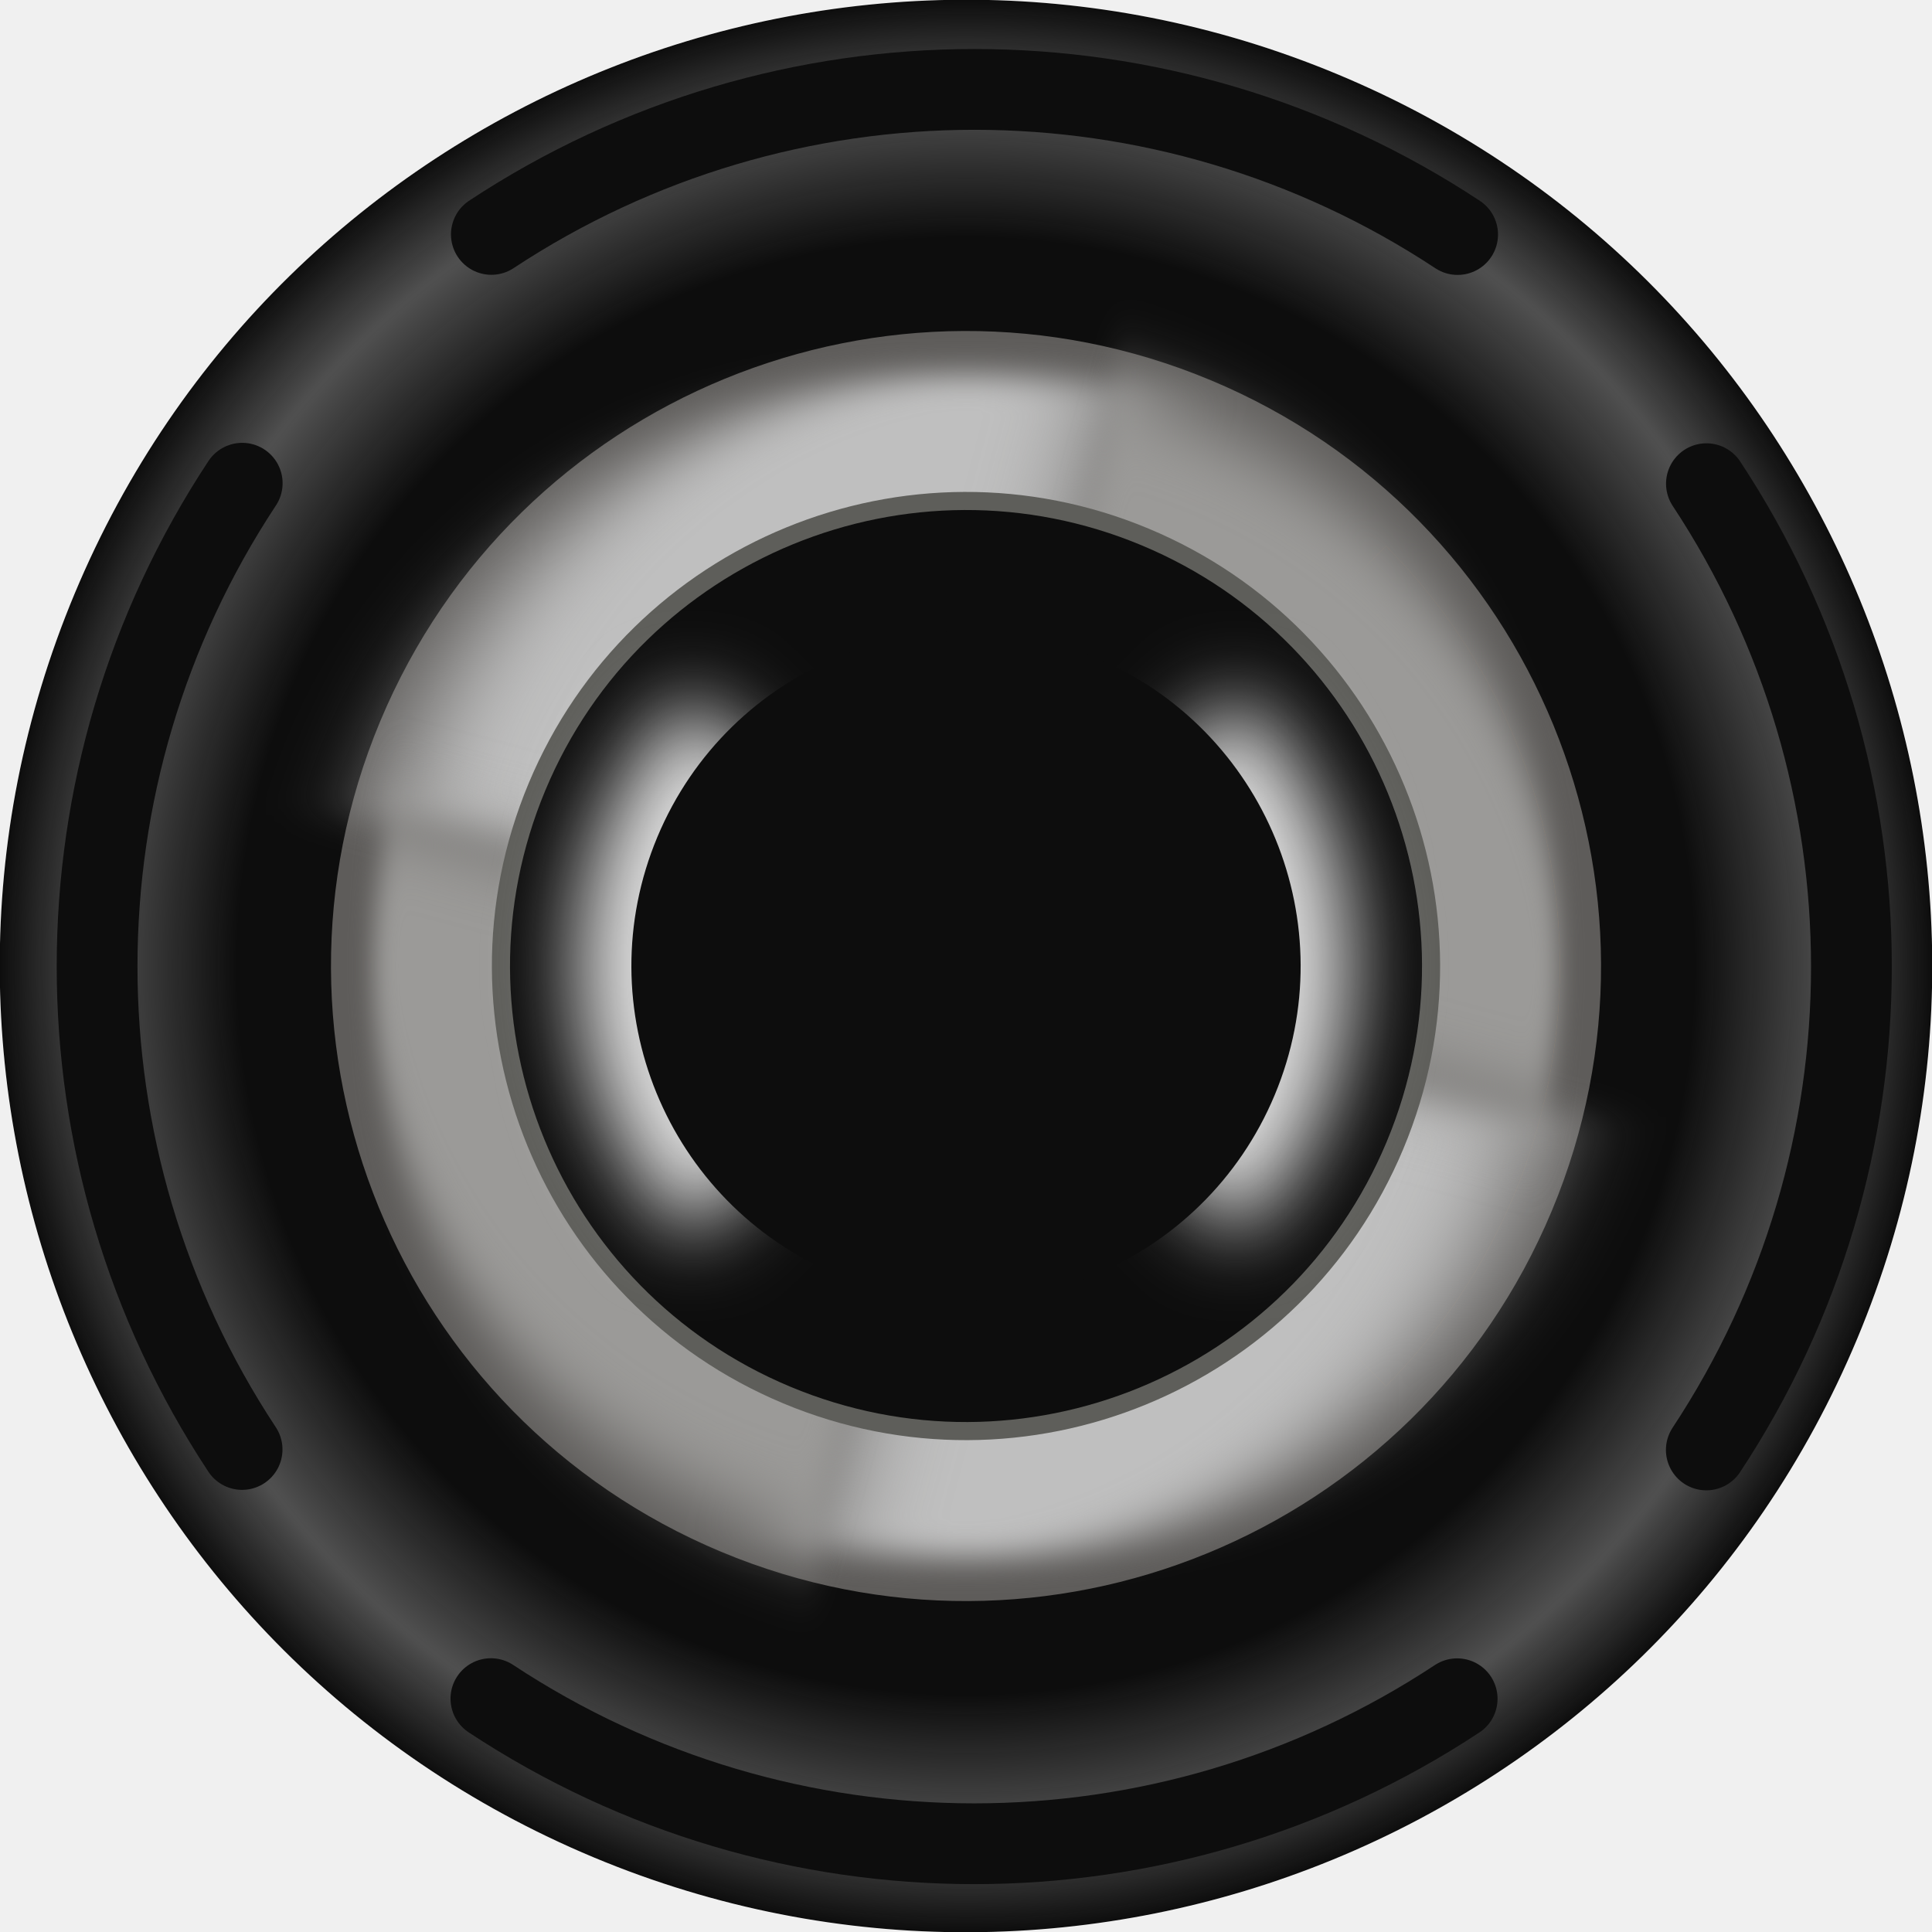
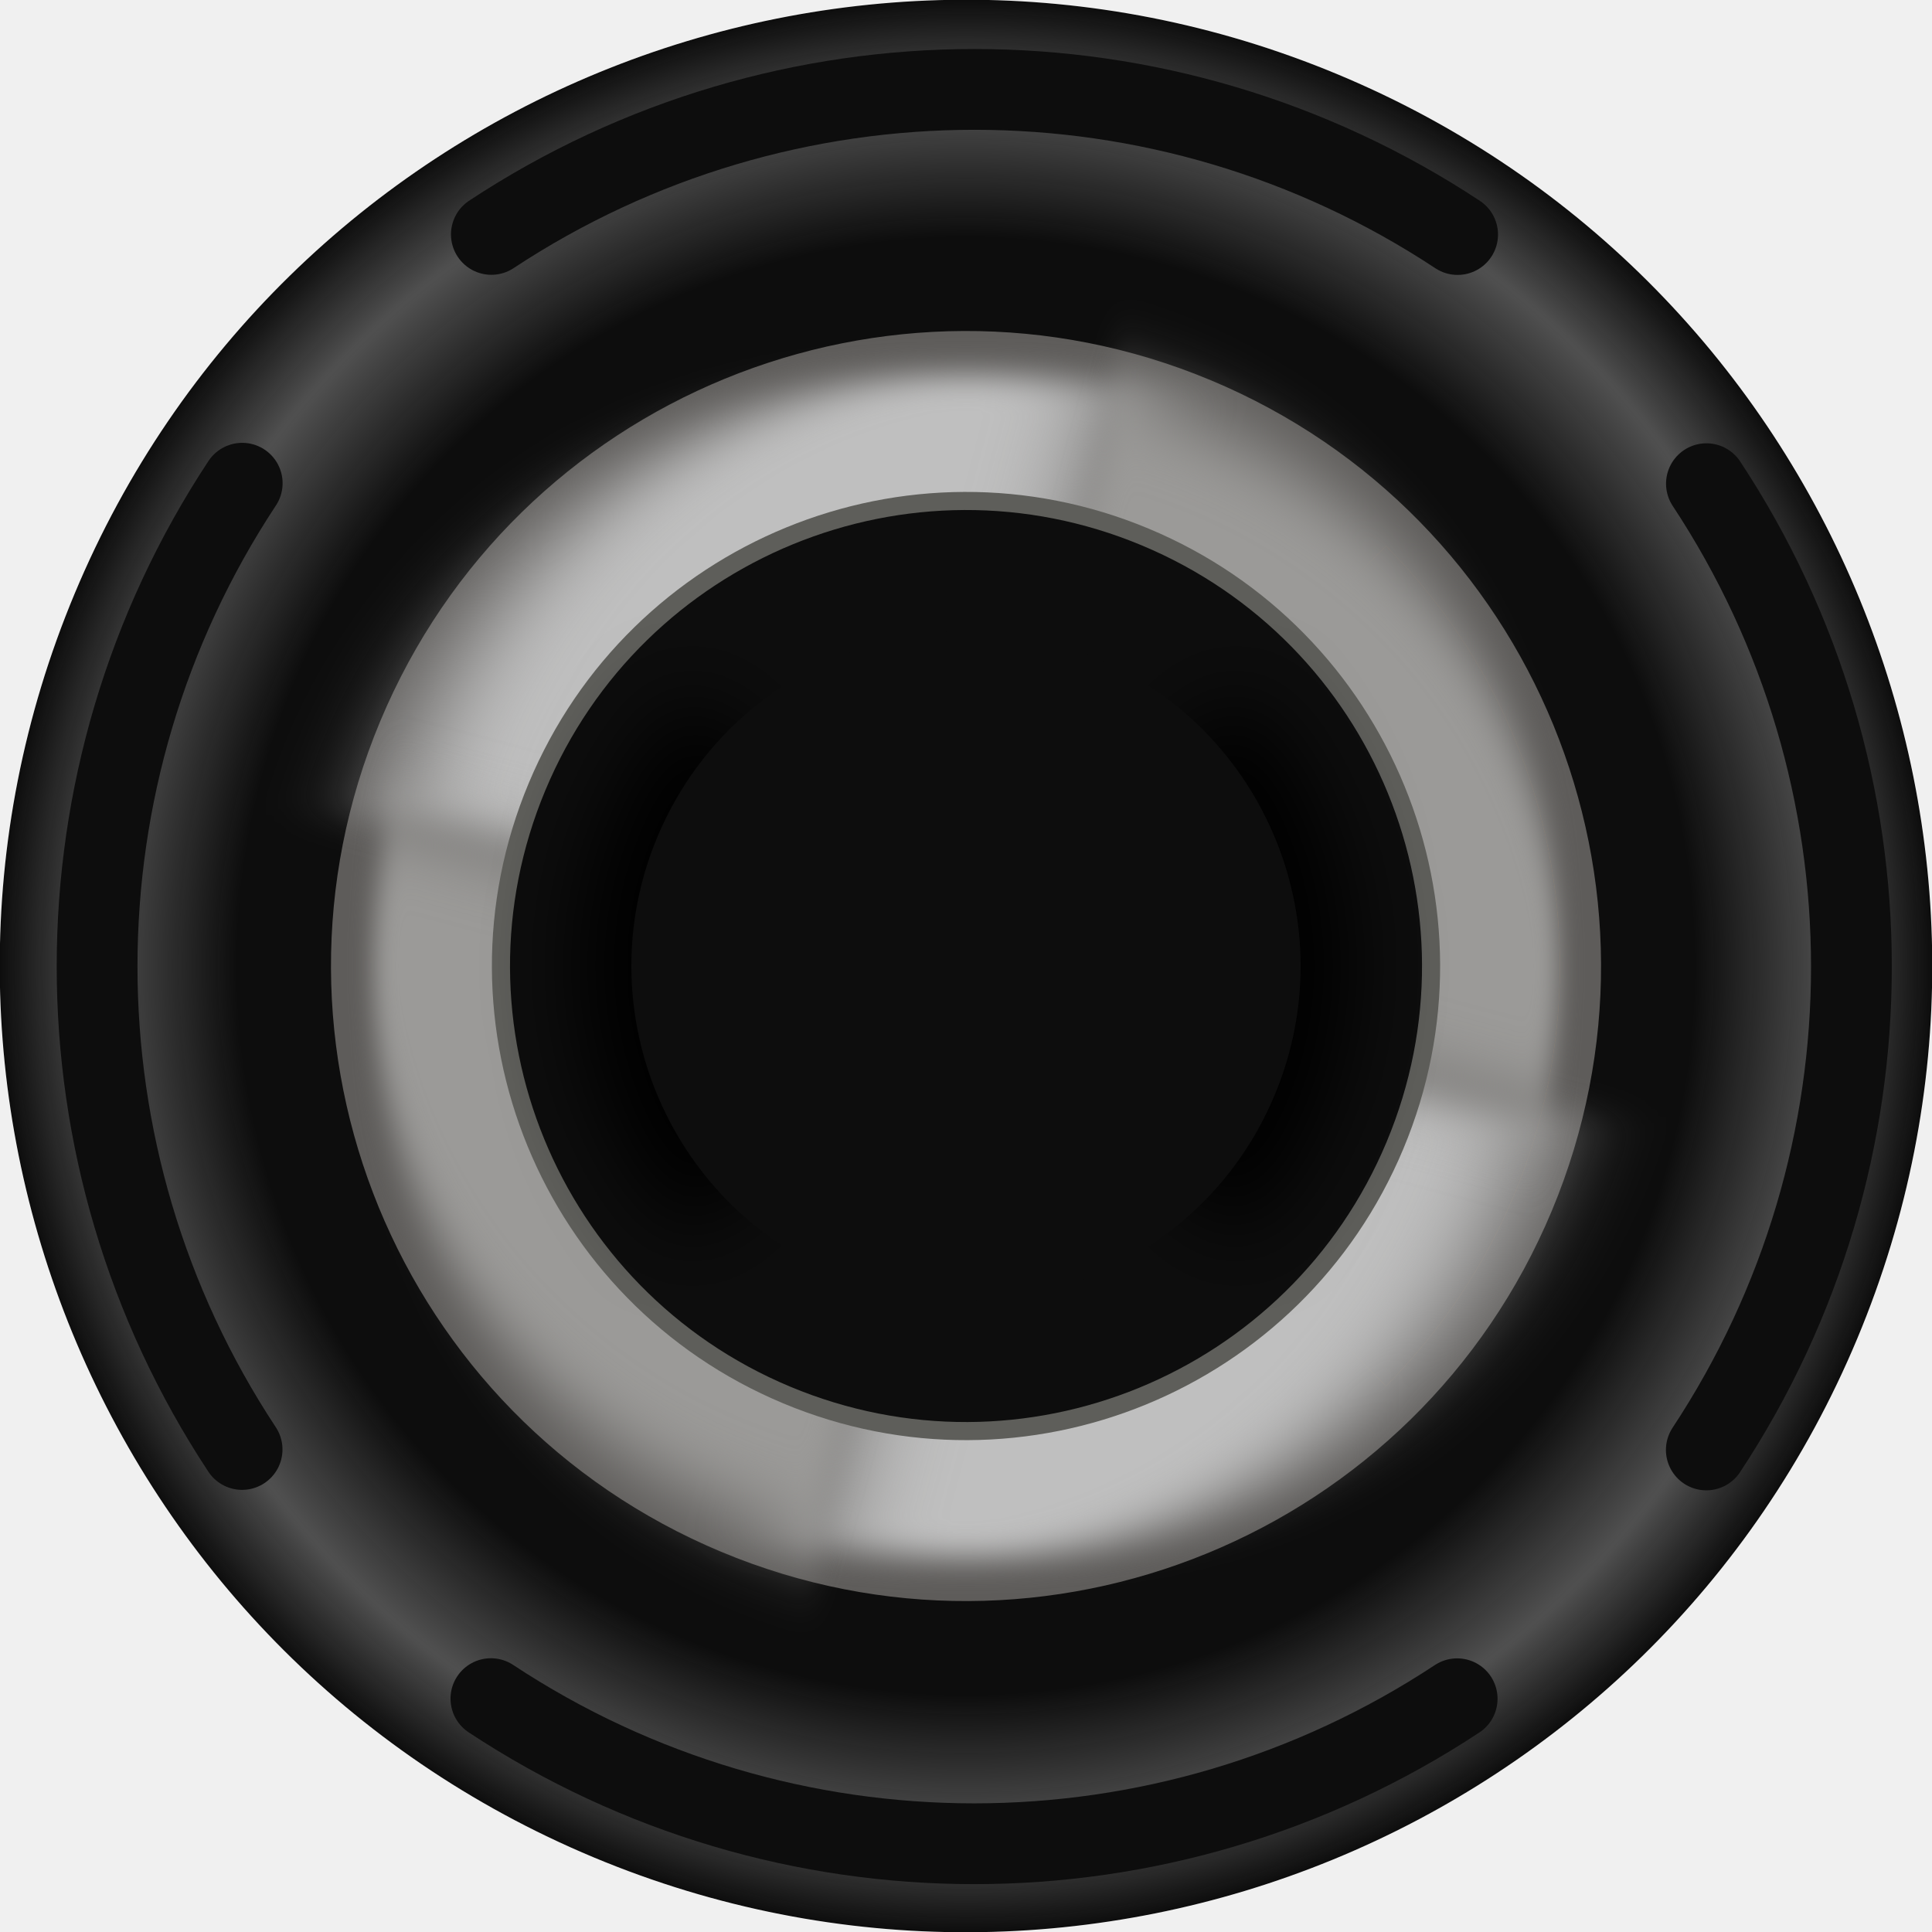
<svg xmlns="http://www.w3.org/2000/svg" xmlns:xlink="http://www.w3.org/1999/xlink" width="270.933mm" height="270.933mm" viewBox="0 0 270.933 270.933" version="1.1" id="svg1">
  <defs id="defs1">
    <radialGradient xlink:href="#linearGradient341" id="radialGradient337" gradientUnits="userSpaceOnUse" gradientTransform="translate(-788.9477,-1437.817)" cx="943.007" cy="1534.418" fx="943.007" fy="1534.418" r="67.051" />
    <linearGradient id="linearGradient341">
      <stop style="stop-color:#0d0d0d;stop-opacity:1;" offset="0" id="stop337" />
      <stop style="stop-color:#0d0d0d;stop-opacity:1;" offset="0.33" id="stop338" />
      <stop style="stop-color:#0d0d0d;stop-opacity:1;" offset="0.754" id="stop339" />
      <stop style="stop-color:#0d0d0d;stop-opacity:0.724;" offset="0.899" id="stop340" />
      <stop style="stop-color:#0d0d0d;stop-opacity:1;" offset="1" id="stop341" />
    </linearGradient>
    <filter style="color-interpolation-filters:sRGB" id="filter167" x="-0.116" y="-0.164" width="1.232" height="1.328">
      <feGaussianBlur stdDeviation="3.239" id="feGaussianBlur167" />
    </filter>
    <filter style="color-interpolation-filters:sRGB" id="filter166" x="-0.116" y="-0.164" width="1.232" height="1.328">
      <feGaussianBlur stdDeviation="3.239" id="feGaussianBlur166" />
    </filter>
    <filter style="color-interpolation-filters:sRGB" id="filter153" x="-0.087" y="-0.123" width="1.175" height="1.247">
      <feGaussianBlur stdDeviation="2.439" id="feGaussianBlur153" />
    </filter>
    <filter style="color-interpolation-filters:sRGB" id="filter152" x="-0.087" y="-0.123" width="1.175" height="1.247">
      <feGaussianBlur stdDeviation="2.439" id="feGaussianBlur152" />
    </filter>
    <filter style="color-interpolation-filters:sRGB" id="filter150" x="-0.255" y="-0.18" width="1.51" height="1.361">
      <feGaussianBlur stdDeviation="3.271" id="feGaussianBlur150" />
    </filter>
    <filter style="color-interpolation-filters:sRGB" id="filter151" x="-0.255" y="-0.18" width="1.51" height="1.361">
      <feGaussianBlur stdDeviation="3.271" id="feGaussianBlur151" />
    </filter>
  </defs>
  <g id="layer1" transform="translate(-40.44314,-84.0994)">
    <g id="g1" transform="matrix(2.020365,0,0,2.020365,-35.9982,-80.54351)">
      <circle style="fill:#ffffff;fill-opacity:1;stroke-width:0;stroke-linecap:round" id="circle1" cx="154.059" cy="96.6" r="67.051" transform="rotate(22.68487)" />
      <circle style="fill:url(#radialGradient337);fill-opacity:1;stroke-width:0;stroke-linecap:round" id="circle325" cx="154.059" cy="96.6" r="67.051" transform="rotate(22.68487)" />
      <circle style="fill:#5e5c5a;fill-opacity:1;stroke-width:0;stroke-linecap:round" id="circle326" cx="96.602" cy="-154.061" r="44.067" transform="rotate(112.6849)" />
      <path style="fill:none;fill-opacity:1;stroke:#0d0d0d;stroke-width:5.608;stroke-linecap:round;stroke-dasharray:none;stroke-opacity:1" id="path326" d="m 54.639,182.1 a 60.877,60.877 0 0 1 0.008,-67.067" />
      <path id="path327" style="fill:#906f4d;fill-opacity:1;stroke-width:0;stroke-linecap:round" d="m 146.109,148.525 a 41.221,41.221 0 0 0 -12.073,-29.129 l -29.148,29.148 29.148,29.148 a 41.221,41.221 0 0 0 8.885,-13.251 41.221,41.221 0 0 0 3.189,-15.879 z" />
      <path id="path328" style="fill:#5e5c5a;fill-opacity:1;stroke-width:0;stroke-linecap:round" d="m 146.109,148.525 a 41.221,41.221 0 0 0 -12.073,-29.129 l -29.148,29.148 29.148,29.148 a 41.221,41.221 0 0 0 8.885,-13.251 41.221,41.221 0 0 0 3.189,-15.879 z" />
      <path id="path329" style="fill:#5e5c5a;fill-opacity:1;stroke-width:0;stroke-linecap:round" d="m 63.663,148.563 a 41.221,41.221 0 0 0 12.073,29.129 l 29.148,-29.148 -29.148,-29.148 a 41.221,41.221 0 0 0 -8.885,13.251 41.221,41.221 0 0 0 -3.189,15.879 z" />
      <path id="path330" style="fill:#bfbfbf;fill-opacity:1;stroke-width:0;stroke-linecap:round;filter:url(#filter167)" d="m 35.096,1633.37 a 47.418,47.418 0 0 0 33.508,-13.888 l -33.53,-33.529 -33.53,33.529 a 47.418,47.418 0 0 0 15.242,10.22 47.418,47.418 0 0 0 18.266,3.668 z" transform="matrix(-0.7528583,0.434663,-0.434663,-0.7528583,820.6458,1327.294)" />
      <path id="path331" style="fill:#bfbfbf;fill-opacity:1;stroke-width:0;stroke-linecap:round;filter:url(#filter166)" d="m 35.053,1538.531 a 47.418,47.418 0 0 0 -33.508,13.888 l 33.53,33.529 33.529,-33.529 a 47.418,47.418 0 0 0 -15.242,-10.22 47.418,47.418 0 0 0 -18.266,-3.668 z" transform="matrix(-0.7528583,0.434663,-0.434663,-0.7528583,820.6458,1327.294)" />
      <g id="g333" transform="matrix(0.434663,0.7528583,-0.7528583,0.434663,1283.636,-567.2159)">
        <path id="path332" style="fill:#9b9a98;fill-opacity:1;stroke-width:0;stroke-linecap:round;filter:url(#filter153)" d="m 35.096,1633.37 a 47.418,47.418 0 0 0 33.508,-13.888 l -33.53,-33.529 -33.53,33.529 a 47.418,47.418 0 0 0 15.242,10.22 47.418,47.418 0 0 0 18.266,3.668 z" />
        <path id="path333" style="fill:#9b9a98;fill-opacity:1;stroke-width:0;stroke-linecap:round;filter:url(#filter152)" d="m 35.053,1538.531 a 47.418,47.418 0 0 0 -33.508,13.888 l 33.53,33.529 33.529,-33.529 a 47.418,47.418 0 0 0 -15.242,-10.22 47.418,47.418 0 0 0 -18.266,-3.668 z" />
      </g>
      <circle style="fill:#5e5e5a;fill-opacity:1;stroke-width:0;stroke-linecap:round" id="circle333" cx="96.602" cy="-154.061" r="32.9" transform="rotate(112.6849)" />
      <circle style="fill:#0d0d0d;fill-opacity:1;stroke-width:0;stroke-linecap:round" id="circle334" cx="96.602" cy="-154.061" r="31.644" transform="rotate(112.6849)" />
-       <path id="path334" style="fill:#e1e1e1;fill-opacity:1;stroke-width:0;stroke-linecap:round;filter:url(#filter150)" d="m 309.051,1779.385 a 30.761,30.761 0 0 0 -9.01,-21.738 l -21.752,21.752 21.752,21.751 a 30.761,30.761 0 0 0 6.63,-9.888 30.761,30.761 0 0 0 2.38,-11.85 z" transform="matrix(0.8727176,0,0,0.8727176,-138.1122,-1404.369)" />
-       <path id="path335" style="fill:#e1e1e1;fill-opacity:1;stroke-width:0;stroke-linecap:round;filter:url(#filter151)" d="m 247.526,1779.413 a 30.761,30.761 0 0 0 9.01,21.738 l 21.752,-21.752 -21.752,-21.751 a 30.761,30.761 0 0 0 -6.63,9.888 30.761,30.761 0 0 0 -2.38,11.85 z" transform="matrix(0.8727176,0,0,0.8727176,-138.1122,-1404.369)" />
+       <path id="path334" style="fill:currentColor;fill-opacity:1;stroke-width:0;stroke-linecap:round;filter:url(#filter150)" d="m 309.051,1779.385 a 30.761,30.761 0 0 0 -9.01,-21.738 l -21.752,21.752 21.752,21.751 a 30.761,30.761 0 0 0 6.63,-9.888 30.761,30.761 0 0 0 2.38,-11.85 z" transform="matrix(0.8727176,0,0,0.8727176,-138.1122,-1404.369)" />
+       <path id="path335" style="fill:currentColor;fill-opacity:1;stroke-width:0;stroke-linecap:round;filter:url(#filter151)" d="m 247.526,1779.413 a 30.761,30.761 0 0 0 9.01,21.738 l 21.752,-21.752 -21.752,-21.751 a 30.761,30.761 0 0 0 -6.63,9.888 30.761,30.761 0 0 0 -2.38,11.85 z" transform="matrix(0.8727176,0,0,0.8727176,-138.1122,-1404.369)" />
      <circle style="fill:#0d0d0d;fill-opacity:1;stroke-width:0;stroke-linecap:round" id="circle335" cx="96.602" cy="-154.061" r="23.221" transform="rotate(112.6849)" />
      <path style="fill:none;fill-opacity:1;stroke:#0d0d0d;stroke-width:5.608;stroke-linecap:round;stroke-dasharray:none;stroke-opacity:1" id="use335" d="m 97.762,-71.942 a 60.877,60.877 0 0 1 0.008,-67.067" transform="rotate(90)" />
      <path style="fill:none;fill-opacity:1;stroke:#0d0d0d;stroke-width:5.608;stroke-linecap:round;stroke-dasharray:none;stroke-opacity:1" id="use336" d="m -199.403,138.977 a 60.877,60.877 0 0 1 0.008,-67.067" transform="rotate(-90)" />
      <path style="fill:none;fill-opacity:1;stroke:#0d0d0d;stroke-width:5.608;stroke-linecap:round;stroke-dasharray:none;stroke-opacity:1" id="use337" d="m -156.28,-115.065 a 60.877,60.877 0 0 1 0.008,-67.067" transform="scale(-1)" />
    </g>
  </g>
</svg>
